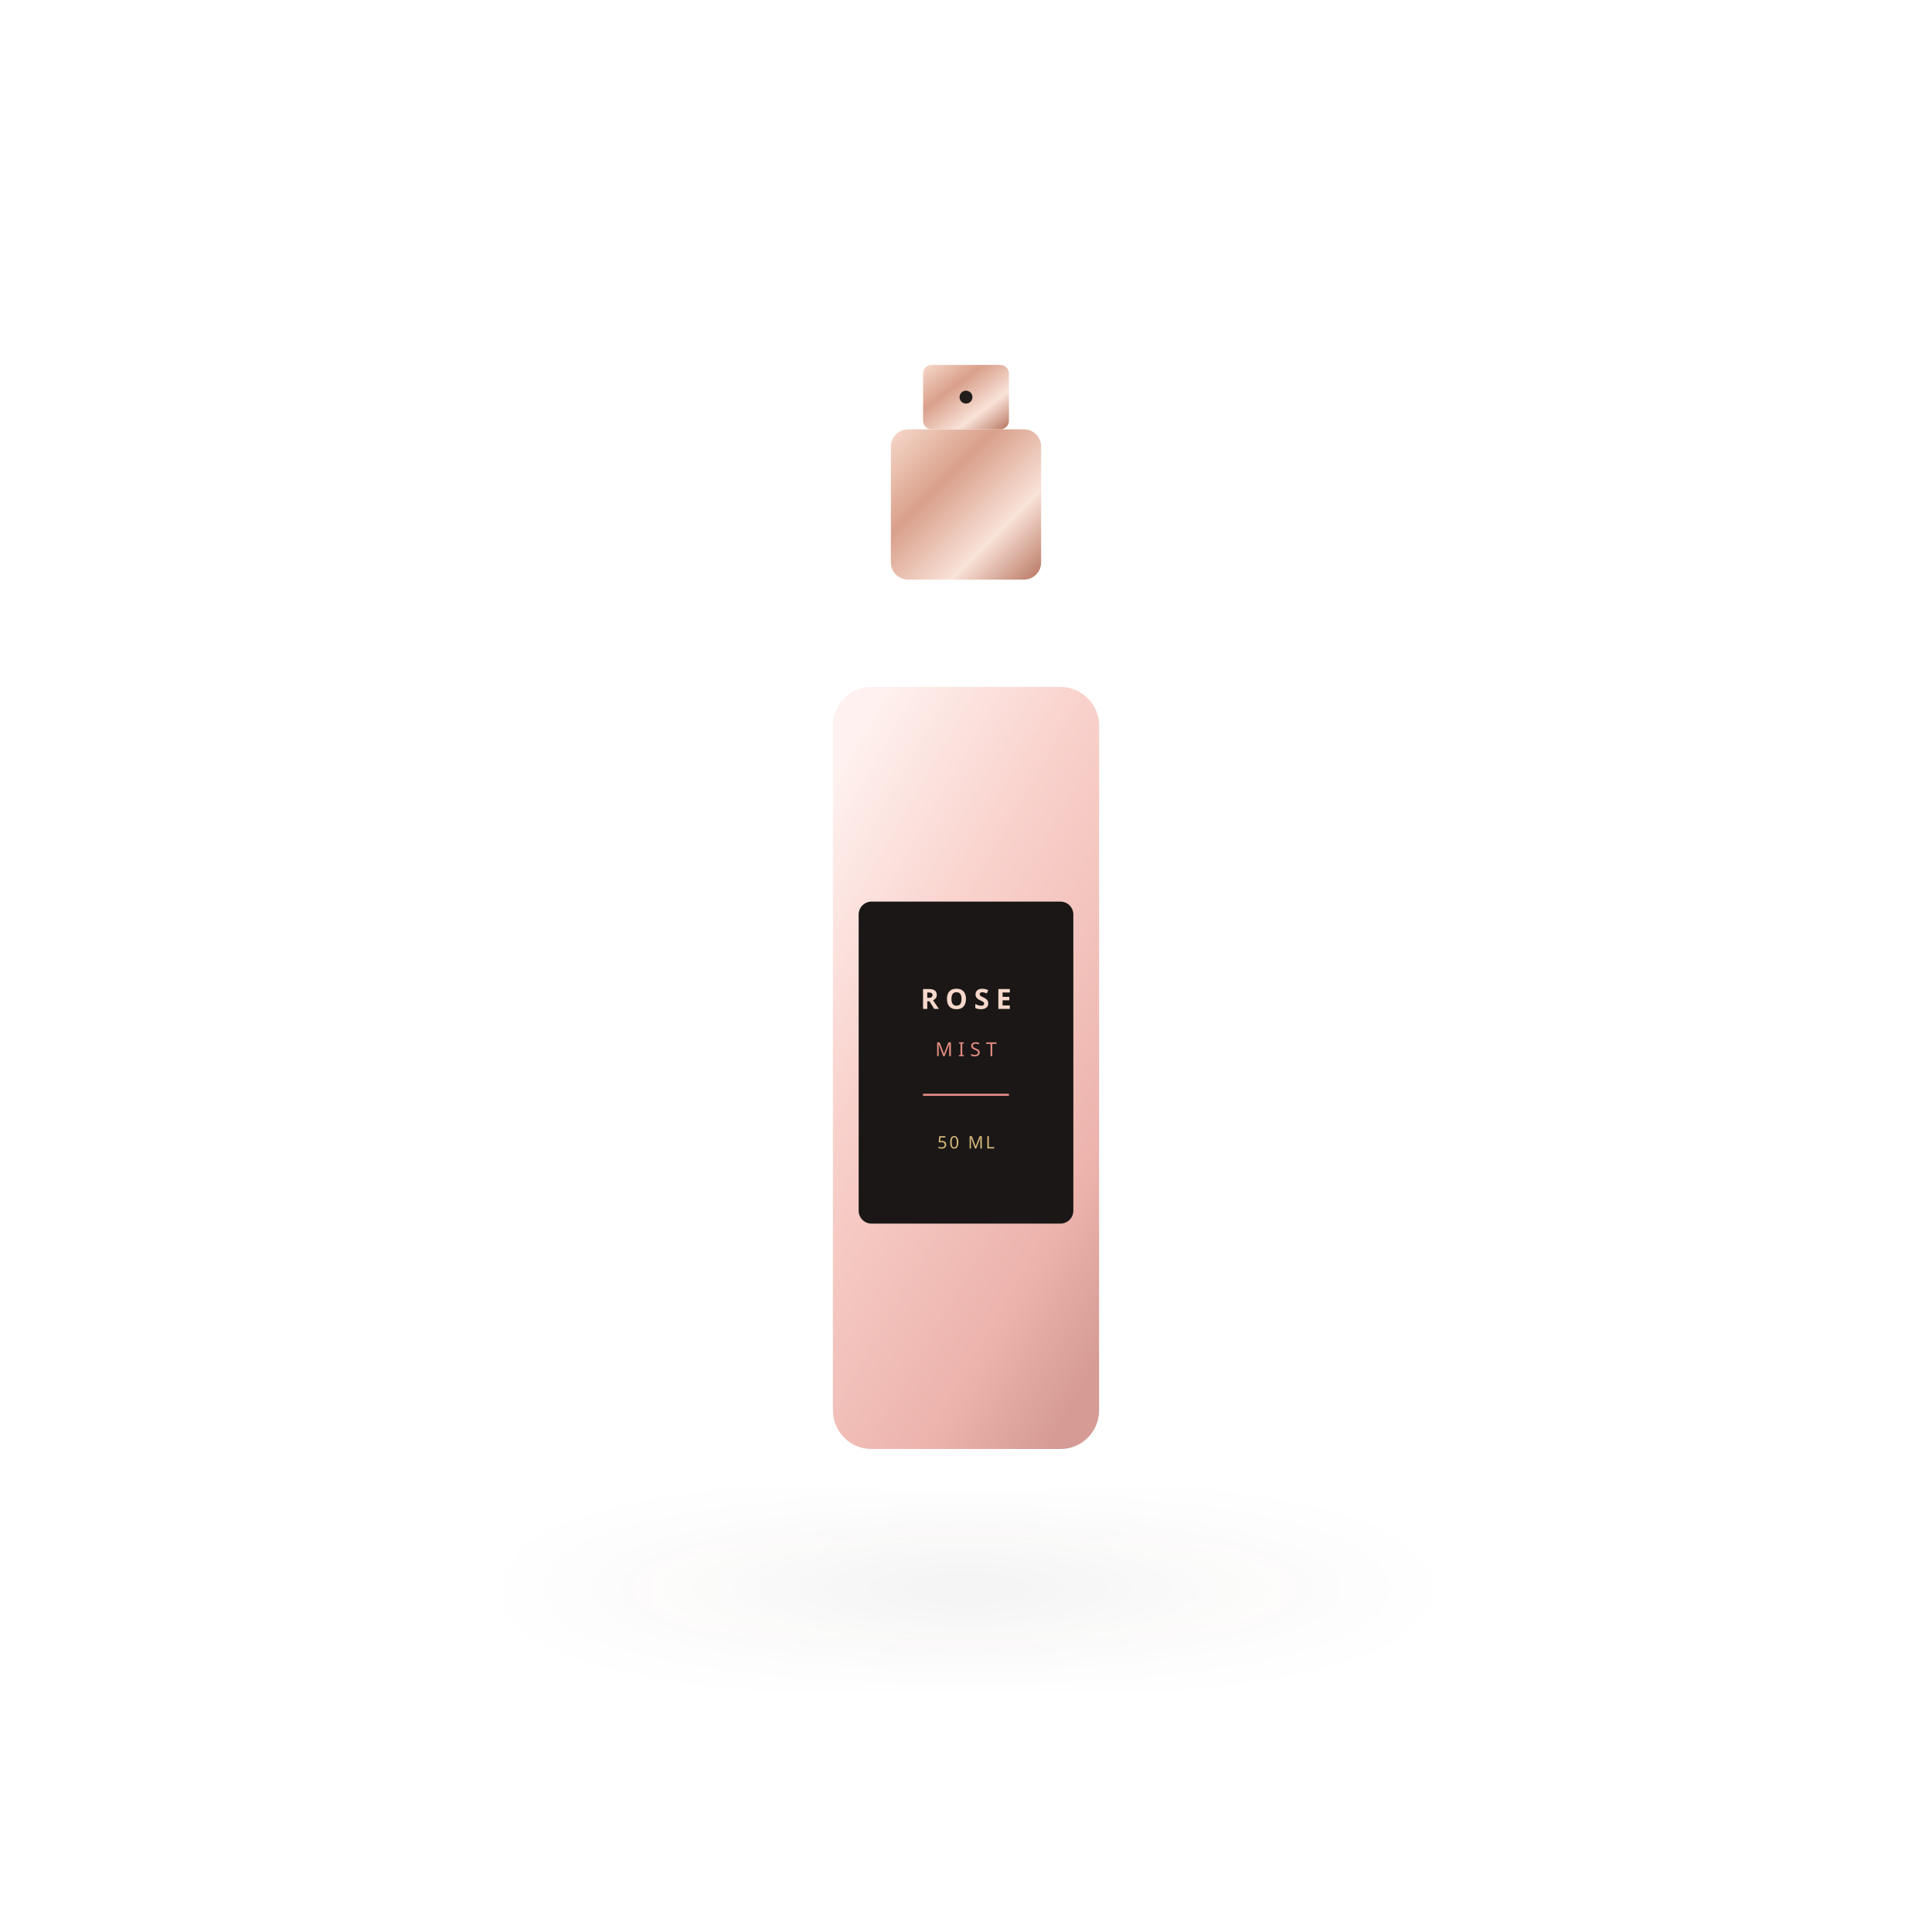
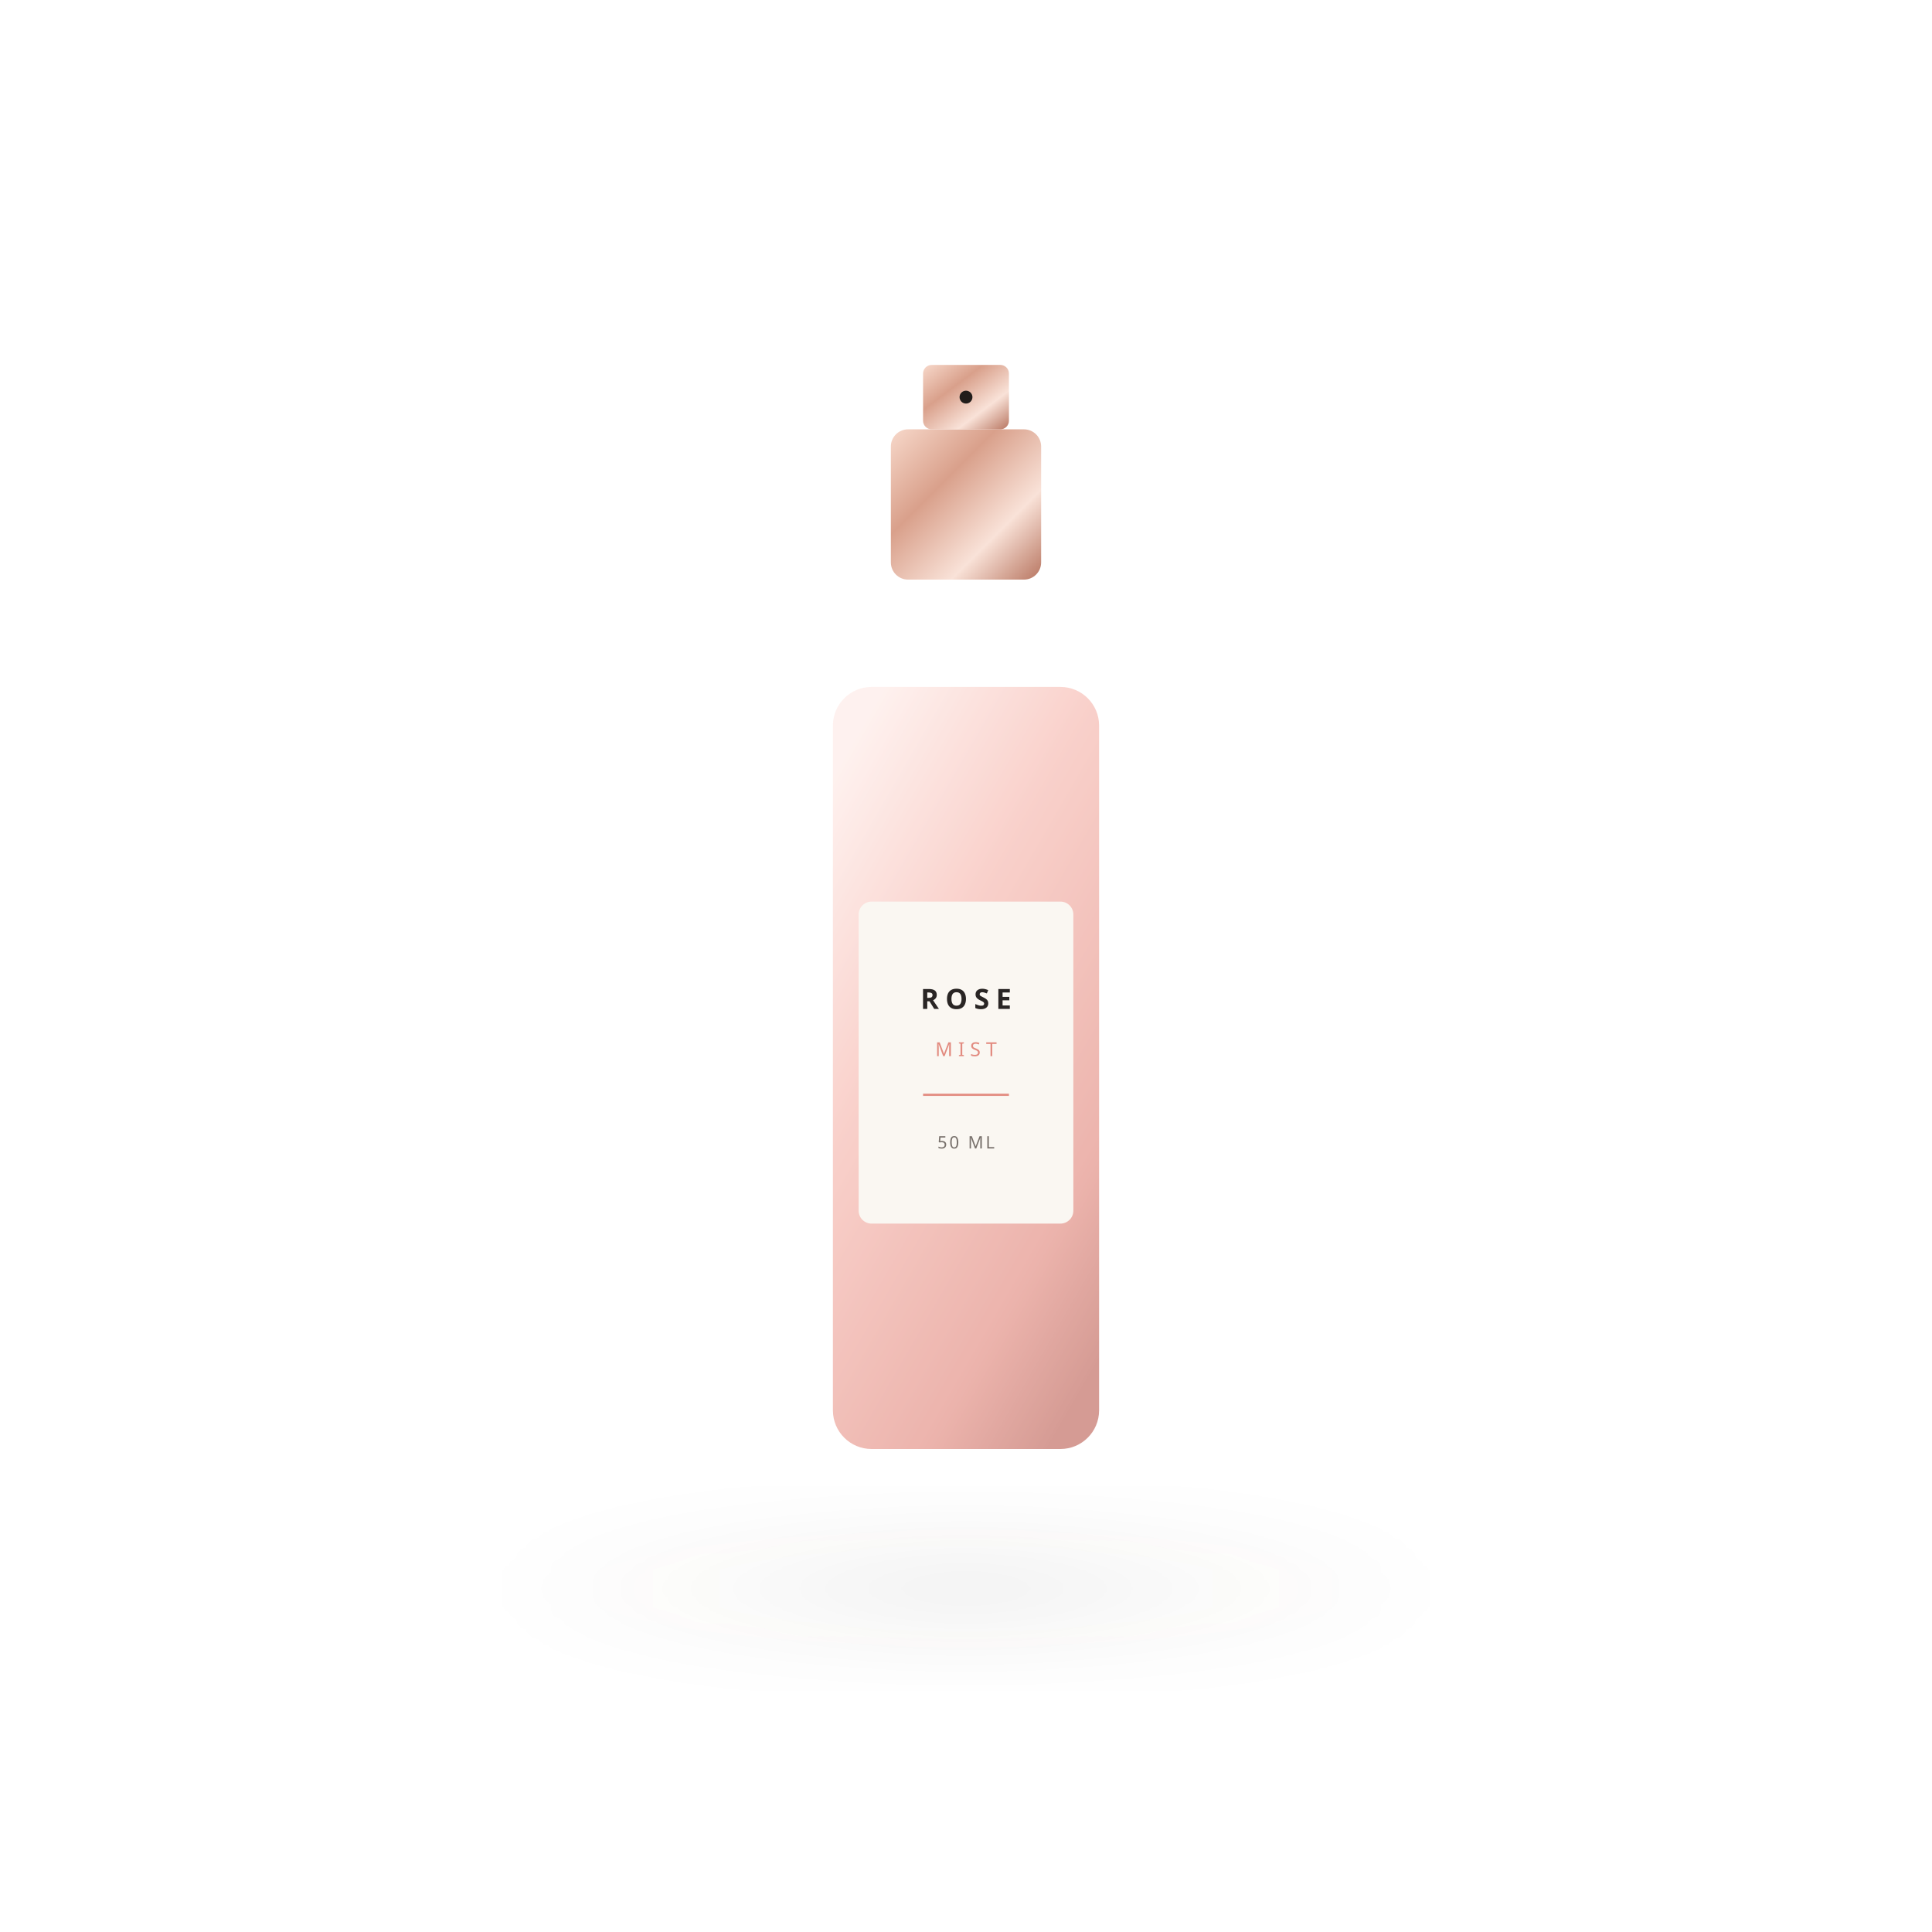
<svg xmlns="http://www.w3.org/2000/svg" width="900" height="900" viewBox="0 0 900 900">
  <defs>
    <linearGradient id="studio-bg" x1="0.2" y1="0" x2="0.8" y2="1">
      <stop offset="0%" stop-color="#FBF8F4" />
      <stop offset="60%" stop-color="#F3ECE3" />
      <stop offset="100%" stop-color="#EAE1D5" />
    </linearGradient>
    <radialGradient id="studio-key" cx="36%" cy="28%" r="65%">
      <stop offset="0%" stop-color="#FFFFFF" stop-opacity="0.85" />
      <stop offset="55%" stop-color="#FFFFFF" stop-opacity="0.15" />
      <stop offset="100%" stop-color="#EAE1D5" stop-opacity="0" />
    </radialGradient>
    <radialGradient id="contact-shadow" cx="50%" cy="50%" r="50%">
      <stop offset="0%" stop-color="#2D241E" stop-opacity="0.22" />
      <stop offset="45%" stop-color="#3D322B" stop-opacity="0.10" />
      <stop offset="100%" stop-color="#3D322B" stop-opacity="0" />
    </radialGradient>
    <linearGradient id="rose-gold" x1="0" y1="0" x2="1" y2="1">
      <stop offset="0%" stop-color="#F7D8CA" />
      <stop offset="35%" stop-color="#D9A08B" />
      <stop offset="70%" stop-color="#F9E2D8" />
      <stop offset="100%" stop-color="#B87661" />
    </linearGradient>
    <linearGradient id="champagne-gold" x1="0" y1="0" x2="1" y2="1">
      <stop offset="0%" stop-color="#F9F2DC" />
      <stop offset="40%" stop-color="#D6B87B" />
      <stop offset="75%" stop-color="#F6EDD2" />
      <stop offset="100%" stop-color="#A58448" />
    </linearGradient>
    <linearGradient id="matte-blush" x1="0.2" y1="0" x2="0.8" y2="1">
      <stop offset="0%" stop-color="#FEEAE6" />
      <stop offset="35%" stop-color="#F6B8AF" />
      <stop offset="80%" stop-color="#E28B80" />
      <stop offset="100%" stop-color="#BF665B" />
    </linearGradient>
    <linearGradient id="matte-coral" x1="0.2" y1="0" x2="0.8" y2="1">
      <stop offset="0%" stop-color="#FEDDD6" />
      <stop offset="40%" stop-color="#F59B8E" />
      <stop offset="85%" stop-color="#D86B5D" />
      <stop offset="100%" stop-color="#AD4B3E" />
    </linearGradient>
    <linearGradient id="matte-obsidian" x1="0.2" y1="0" x2="0.8" y2="1">
      <stop offset="0%" stop-color="#544B47" />
      <stop offset="35%" stop-color="#342E2B" />
      <stop offset="80%" stop-color="#211D1B" />
      <stop offset="100%" stop-color="#141110" />
    </linearGradient>
    <linearGradient id="matte-cream" x1="0.2" y1="0" x2="0.8" y2="1">
-       <stop offset="0%" stop-color="#38312E" />
-       <stop offset="45%" stop-color="#26211F" />
-       <stop offset="85%" stop-color="#1A1615" />
-       <stop offset="100%" stop-color="#120F0E" />
+       <stop offset="0%" stop-color="#FFFFFF" />
+       <stop offset="45%" stop-color="#F7EFE5" />
+       <stop offset="85%" stop-color="#E2D4C3" />
+       <stop offset="100%" stop-color="#C5B49E" />
    </linearGradient>
    <linearGradient id="amber-oil" x1="0" y1="0" x2="1" y2="1">
      <stop offset="0%" stop-color="#FFE8B3" />
      <stop offset="50%" stop-color="#EAA639" />
      <stop offset="100%" stop-color="#B86F15" />
    </linearGradient>
    <linearGradient id="frosted-glass" x1="0" y1="0" x2="1" y2="0">
      <stop offset="0%" stop-color="#FFFFFF" stop-opacity="0.85" />
      <stop offset="25%" stop-color="#FFFFFF" stop-opacity="0.45" />
      <stop offset="75%" stop-color="#FFFFFF" stop-opacity="0.25" />
      <stop offset="100%" stop-color="#FFFFFF" stop-opacity="0.75" />
    </linearGradient>
    <filter id="soft-blur" x="-20%" y="-20%" width="140%" height="140%">
      <feGaussianBlur stdDeviation="18" />
    </filter>
  </defs>
  <ellipse cx="450" cy="740" rx="230" ry="34" fill="url(#contact-shadow)" filter="url(#soft-blur)" opacity="0.4" />
  <g transform="translate(0, 0)">
    <rect x="375" y="270" width="150" height="420" rx="28" fill="url(#frosted-glass)" />
    <rect x="388" y="320" width="124" height="355" rx="18" fill="url(#matte-blush)" opacity="0.65" />
-     <rect x="400" y="420" width="100" height="150" rx="6" fill="#1A1716" />
-     <text x="450" y="470" font-family="'Outfit', sans-serif" font-size="13" font-weight="700" letter-spacing="3" fill="#F7D8CA" text-anchor="middle">ROSE</text>
+     <rect x="400" y="420" width="100" height="150" rx="6" fill="#FAF7F2" />
+     <text x="450" y="470" font-family="'Outfit', sans-serif" font-size="13" font-weight="700" letter-spacing="3" fill="#292524" text-anchor="middle">ROSE</text>
    <text x="450" y="492" font-family="'Outfit', sans-serif" font-size="9" font-weight="500" letter-spacing="2.5" fill="#E28B80" text-anchor="middle">MIST</text>
    <line x1="430" y1="510" x2="470" y2="510" stroke="#E28B80" stroke-width="1" />
-     <text x="450" y="535" font-family="'Outfit', sans-serif" font-size="8" letter-spacing="1" fill="#D6B87B" text-anchor="middle">50 ML</text>
+     <text x="450" y="535" font-family="'Outfit', sans-serif" font-size="8" letter-spacing="1" fill="#78716C" text-anchor="middle">50 ML</text>
    <rect x="415" y="200" width="70" height="70" rx="8" fill="url(#rose-gold)" />
    <rect x="430" y="170" width="40" height="30" rx="4" fill="url(#rose-gold)" />
    <circle cx="450" cy="185" r="3" fill="#211D1B" />
  </g>
</svg>
